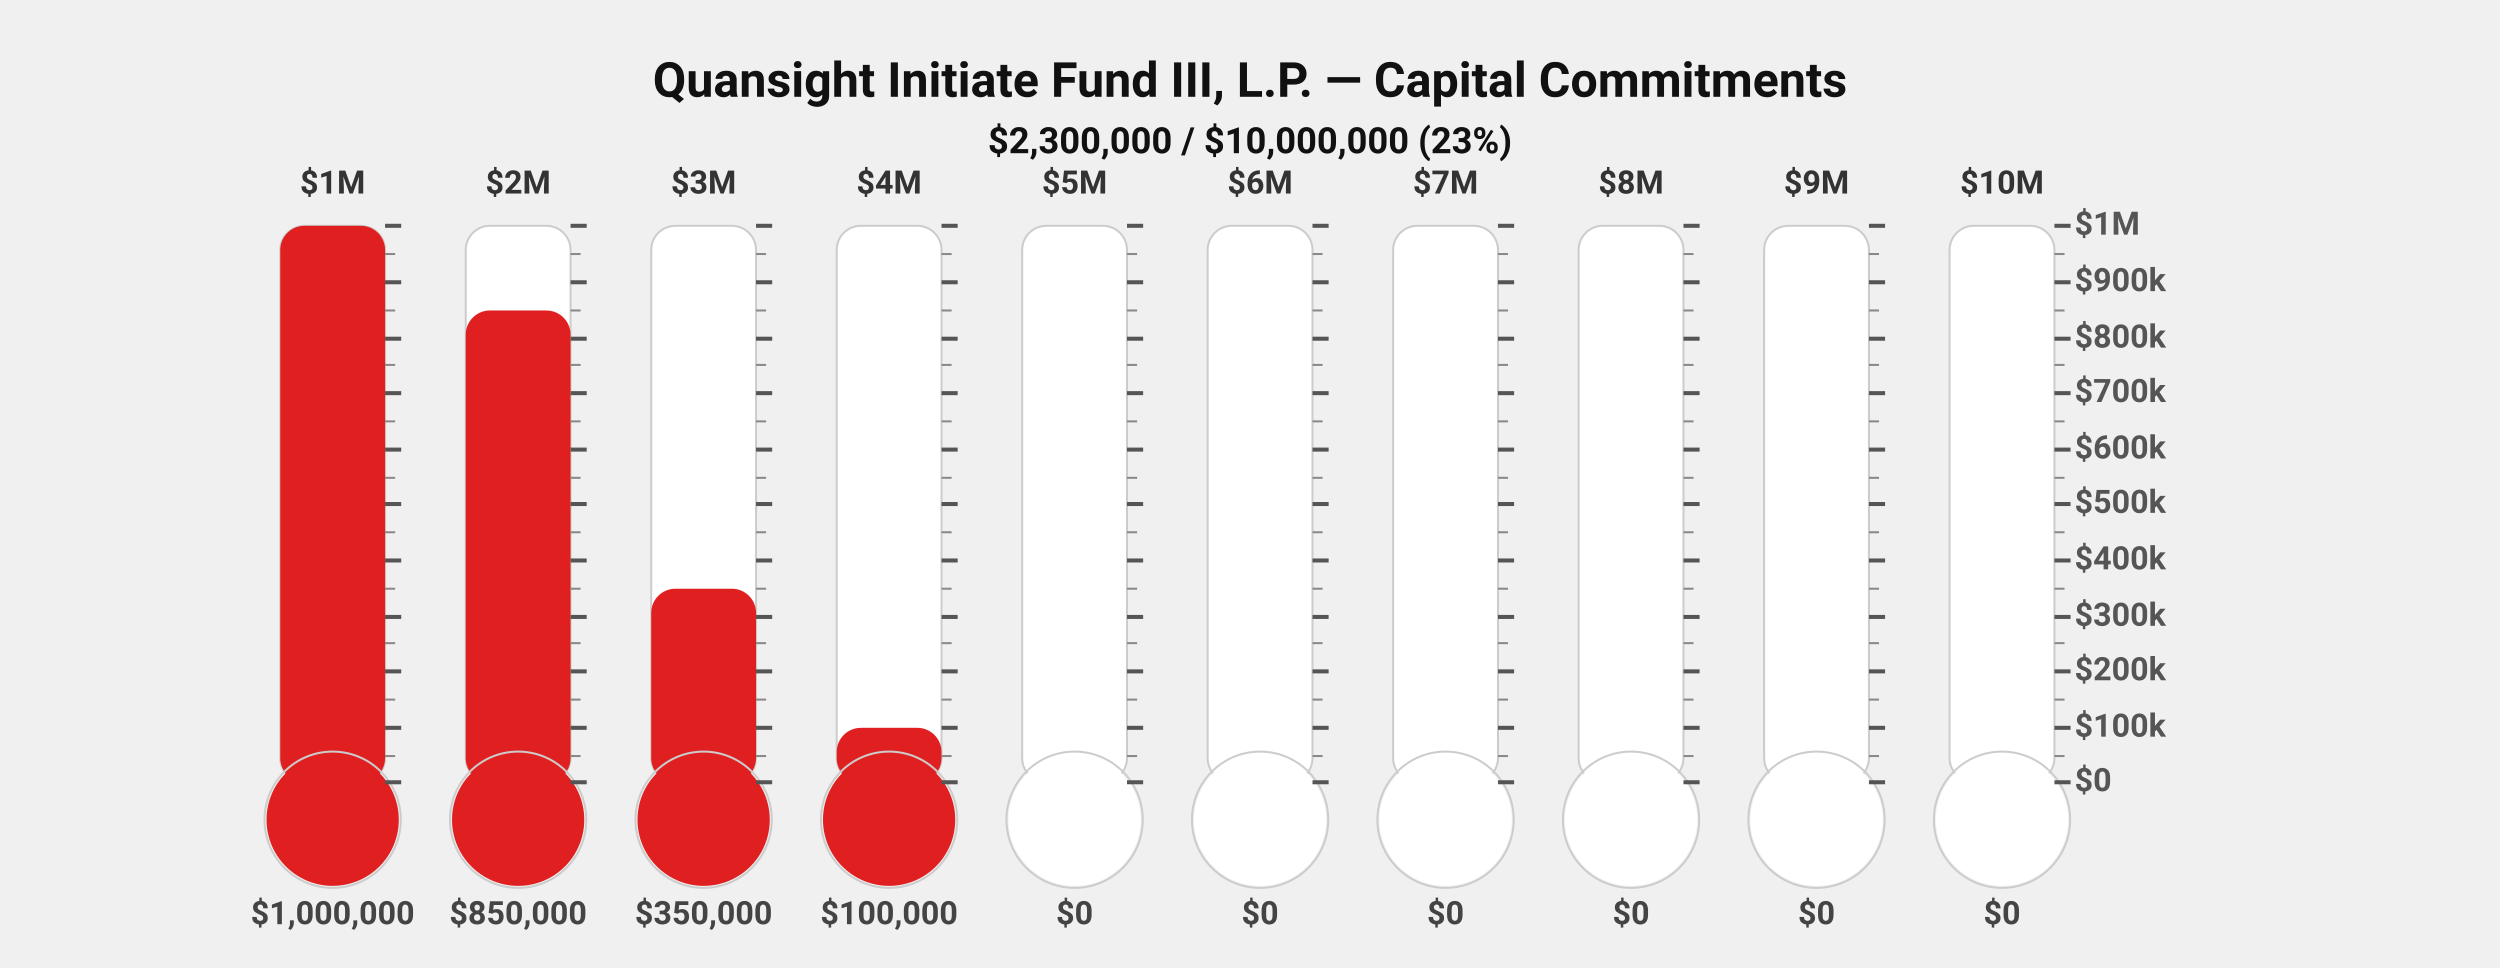
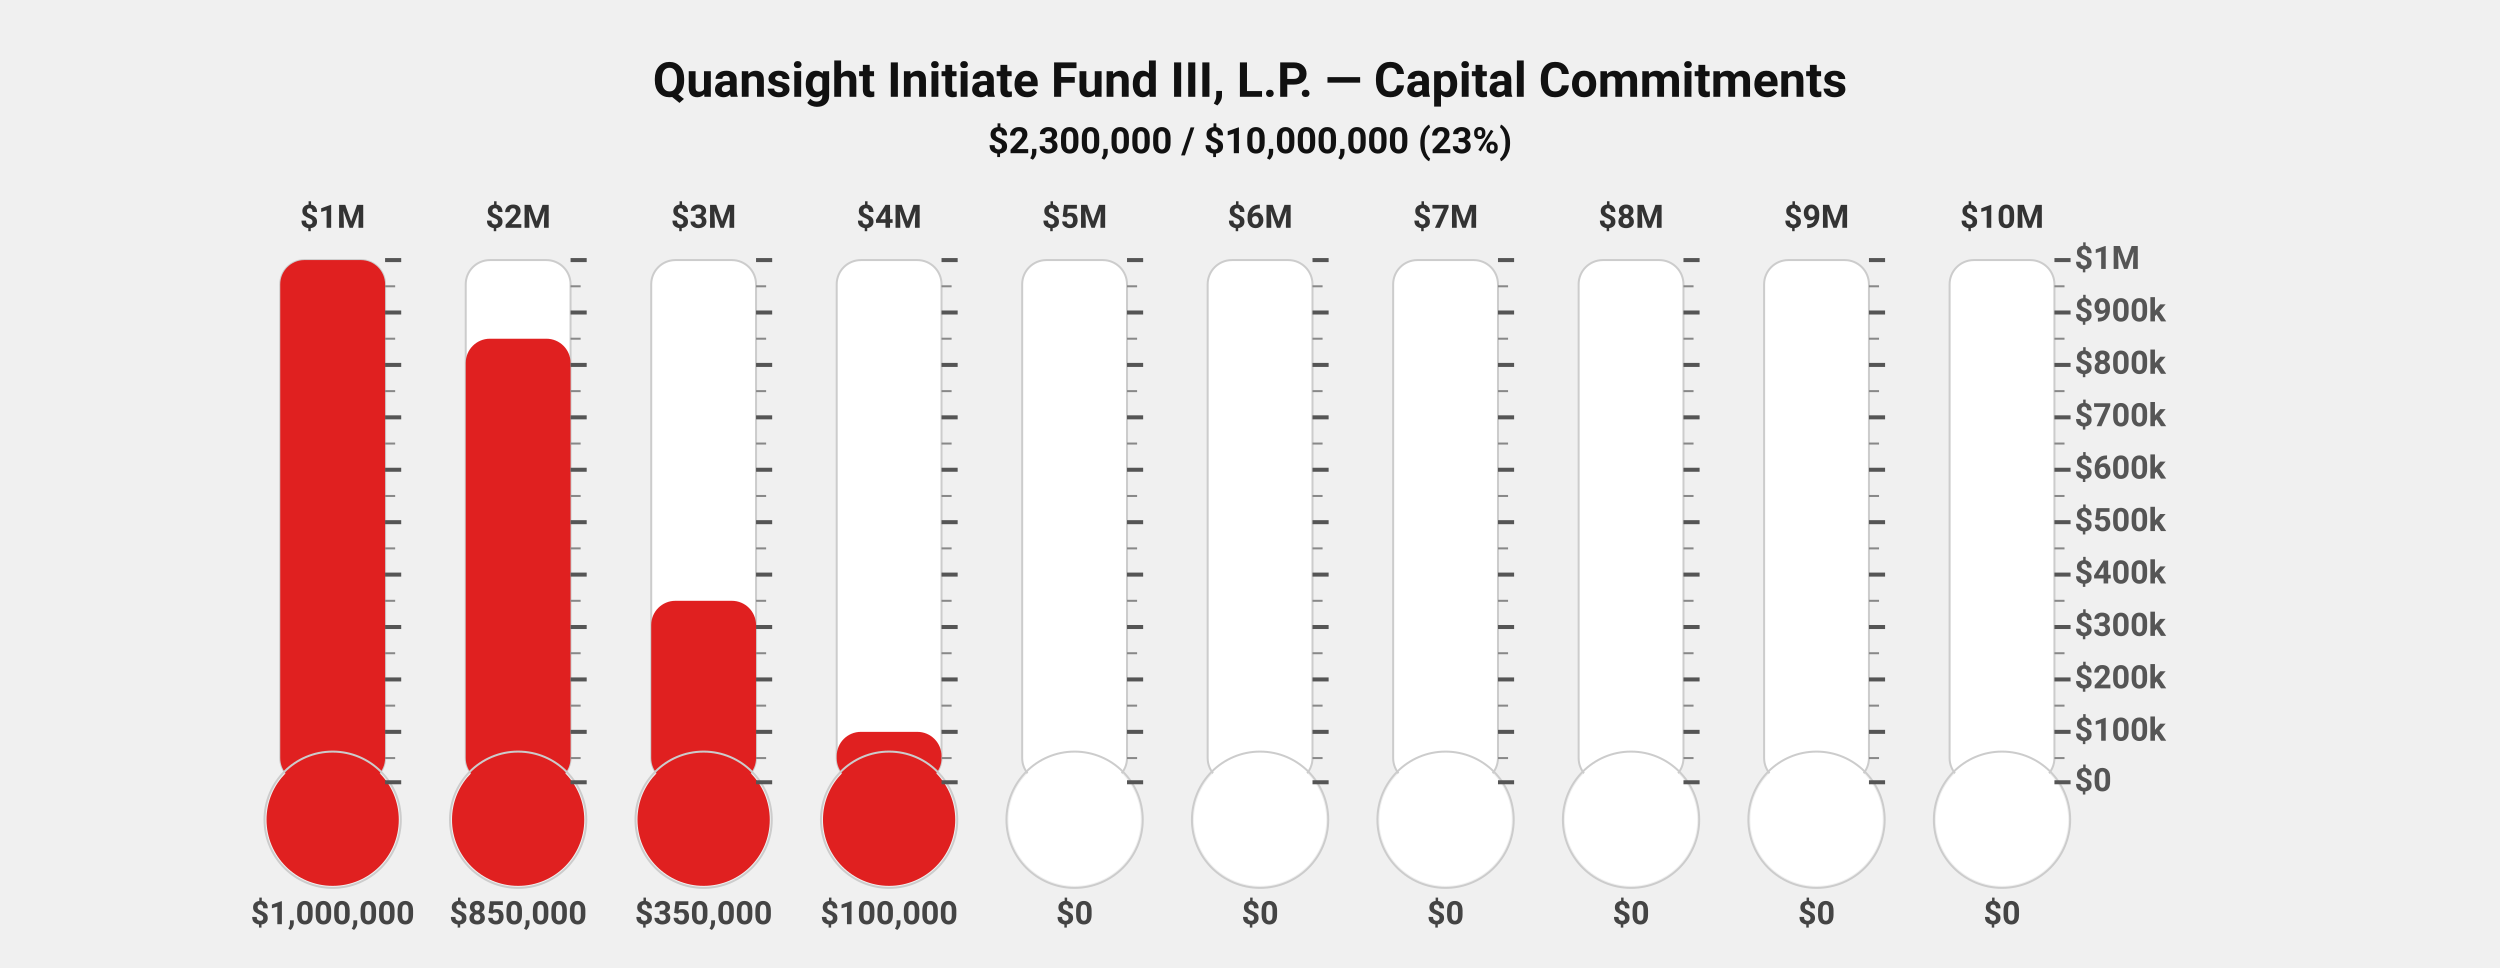
<svg xmlns="http://www.w3.org/2000/svg" width="1240" height="480" viewBox="0 0 1240 480">
  <defs>
    <style>
            .title{font:700 24px system-ui,-apple-system,Segoe UI,Roboto,sans-serif;fill:#111}
            .label{font:600 16px system-ui,-apple-system,Segoe UI,Roboto,sans-serif;fill:#222}
            .value{font:700 18px system-ui,-apple-system,Segoe UI,Roboto,sans-serif;fill:#111}
            .tickMajor{stroke:#555}
            .tickMinor{stroke:#888}
            .tube{fill:#ffffff;stroke:#ccc}
            .segLbl{font:600 16px system-ui,-apple-system,Segoe UI,Roboto,sans-serif;fill:#444}
            .topLbl{font:700 16px system-ui,-apple-system,Segoe UI,Roboto,sans-serif;fill:#333}
            .tickLbl{font:600 16px system-ui,-apple-system,Segoe UI,Roboto,sans-serif;fill:#555}
        </style>
  </defs>
  <text x="620.0" y="48" class="title" text-anchor="middle">Quansight Initiate Fund III, L.P. — Capital Commitments</text>
  <text x="620.0" y="76" class="value" text-anchor="middle">$2,300,000 / $10,000,000 (23%)</text>
-   <text x="165.0" y="96" class="topLbl" text-anchor="middle">$1M</text>
-   <rect x="139" y="112" rx="12" ry="12" width="52" height="276" class="tube" />
+   <text x="165.0" y="113" class="topLbl" text-anchor="middle">$1M</text>
+   <rect x="139" y="129" rx="12" ry="12" width="52" height="259" class="tube" />
  <clipPath id="clipFill0">
-     <rect x="139" y="112" width="52" height="276" rx="12" ry="12" />
-   </clipPath>
-   <rect x="139" y="112" rx="12" ry="12" width="52" height="276" fill="#e02020" clip-path="url(#clipFill0)" />
+     <rect x="139" y="129" width="52" height="259" rx="12" ry="12" />
+   </clipPath>
+   <rect x="139" y="129" rx="12" ry="12" width="52" height="259" fill="#e02020" clip-path="url(#clipFill0)" />
  <circle cx="165.0" cy="406.59" r="32.8" style="fill:#e02020" />
  <circle cx="165.0" cy="406.59" r="33.8" fill="none" stroke="#ccc" stroke-width="1" />
  <line x1="191" y1="388" x2="199" y2="388" class="tickMajor" stroke-width="2" />
-   <line x1="191" y1="361" x2="199" y2="361" class="tickMajor" stroke-width="2" />
-   <line x1="191" y1="333" x2="199" y2="333" class="tickMajor" stroke-width="2" />
-   <line x1="191" y1="306" x2="199" y2="306" class="tickMajor" stroke-width="2" />
-   <line x1="191" y1="278" x2="199" y2="278" class="tickMajor" stroke-width="2" />
-   <line x1="191" y1="250" x2="199" y2="250" class="tickMajor" stroke-width="2" />
-   <line x1="191" y1="223" x2="199" y2="223" class="tickMajor" stroke-width="2" />
-   <line x1="191" y1="195" x2="199" y2="195" class="tickMajor" stroke-width="2" />
-   <line x1="191" y1="168" x2="199" y2="168" class="tickMajor" stroke-width="2" />
-   <line x1="191" y1="140" x2="199" y2="140" class="tickMajor" stroke-width="2" />
-   <line x1="191" y1="112" x2="199" y2="112" class="tickMajor" stroke-width="2" />
-   <line x1="191" y1="375" x2="196" y2="375" class="tickMinor" stroke-width="1" />
-   <line x1="191" y1="347" x2="196" y2="347" class="tickMinor" stroke-width="1" />
-   <line x1="191" y1="319" x2="196" y2="319" class="tickMinor" stroke-width="1" />
-   <line x1="191" y1="292" x2="196" y2="292" class="tickMinor" stroke-width="1" />
-   <line x1="191" y1="264" x2="196" y2="264" class="tickMinor" stroke-width="1" />
-   <line x1="191" y1="237" x2="196" y2="237" class="tickMinor" stroke-width="1" />
-   <line x1="191" y1="209" x2="196" y2="209" class="tickMinor" stroke-width="1" />
-   <line x1="191" y1="181" x2="196" y2="181" class="tickMinor" stroke-width="1" />
-   <line x1="191" y1="154" x2="196" y2="154" class="tickMinor" stroke-width="1" />
-   <line x1="191" y1="126" x2="196" y2="126" class="tickMinor" stroke-width="1" />
+   <line x1="191" y1="363" x2="199" y2="363" class="tickMajor" stroke-width="2" />
+   <line x1="191" y1="337" x2="199" y2="337" class="tickMajor" stroke-width="2" />
+   <line x1="191" y1="311" x2="199" y2="311" class="tickMajor" stroke-width="2" />
+   <line x1="191" y1="285" x2="199" y2="285" class="tickMajor" stroke-width="2" />
+   <line x1="191" y1="259" x2="199" y2="259" class="tickMajor" stroke-width="2" />
+   <line x1="191" y1="233" x2="199" y2="233" class="tickMajor" stroke-width="2" />
+   <line x1="191" y1="207" x2="199" y2="207" class="tickMajor" stroke-width="2" />
+   <line x1="191" y1="181" x2="199" y2="181" class="tickMajor" stroke-width="2" />
+   <line x1="191" y1="155" x2="199" y2="155" class="tickMajor" stroke-width="2" />
+   <line x1="191" y1="129" x2="199" y2="129" class="tickMajor" stroke-width="2" />
+   <line x1="191" y1="376" x2="196" y2="376" class="tickMinor" stroke-width="1" />
+   <line x1="191" y1="350" x2="196" y2="350" class="tickMinor" stroke-width="1" />
+   <line x1="191" y1="324" x2="196" y2="324" class="tickMinor" stroke-width="1" />
+   <line x1="191" y1="298" x2="196" y2="298" class="tickMinor" stroke-width="1" />
+   <line x1="191" y1="272" x2="196" y2="272" class="tickMinor" stroke-width="1" />
+   <line x1="191" y1="246" x2="196" y2="246" class="tickMinor" stroke-width="1" />
+   <line x1="191" y1="220" x2="196" y2="220" class="tickMinor" stroke-width="1" />
+   <line x1="191" y1="194" x2="196" y2="194" class="tickMinor" stroke-width="1" />
+   <line x1="191" y1="168" x2="196" y2="168" class="tickMinor" stroke-width="1" />
+   <line x1="191" y1="142" x2="196" y2="142" class="tickMinor" stroke-width="1" />
  <text x="165.0" y="458.39" class="segLbl" text-anchor="middle">$1,000,000</text>
-   <text x="257.0" y="96" class="topLbl" text-anchor="middle">$2M</text>
-   <rect x="231" y="112" rx="12" ry="12" width="52" height="276" class="tube" />
+   <text x="257.0" y="113" class="topLbl" text-anchor="middle">$2M</text>
+   <rect x="231" y="129" rx="12" ry="12" width="52" height="259" class="tube" />
  <clipPath id="clipFill1">
-     <rect x="231" y="154" width="52" height="234" rx="12" ry="12" />
-   </clipPath>
-   <rect x="231" y="112" rx="12" ry="12" width="52" height="276" fill="#e02020" clip-path="url(#clipFill1)" />
+     <rect x="231" y="168" width="52" height="220" rx="12" ry="12" />
+   </clipPath>
+   <rect x="231" y="129" rx="12" ry="12" width="52" height="259" fill="#e02020" clip-path="url(#clipFill1)" />
  <circle cx="257.0" cy="406.59" r="32.8" style="fill:#e02020" />
  <circle cx="257.0" cy="406.59" r="33.8" fill="none" stroke="#ccc" stroke-width="1" />
  <line x1="283" y1="388" x2="291" y2="388" class="tickMajor" stroke-width="2" />
-   <line x1="283" y1="361" x2="291" y2="361" class="tickMajor" stroke-width="2" />
-   <line x1="283" y1="333" x2="291" y2="333" class="tickMajor" stroke-width="2" />
-   <line x1="283" y1="306" x2="291" y2="306" class="tickMajor" stroke-width="2" />
-   <line x1="283" y1="278" x2="291" y2="278" class="tickMajor" stroke-width="2" />
-   <line x1="283" y1="250" x2="291" y2="250" class="tickMajor" stroke-width="2" />
-   <line x1="283" y1="223" x2="291" y2="223" class="tickMajor" stroke-width="2" />
-   <line x1="283" y1="195" x2="291" y2="195" class="tickMajor" stroke-width="2" />
-   <line x1="283" y1="168" x2="291" y2="168" class="tickMajor" stroke-width="2" />
-   <line x1="283" y1="140" x2="291" y2="140" class="tickMajor" stroke-width="2" />
-   <line x1="283" y1="112" x2="291" y2="112" class="tickMajor" stroke-width="2" />
-   <line x1="283" y1="375" x2="288" y2="375" class="tickMinor" stroke-width="1" />
-   <line x1="283" y1="347" x2="288" y2="347" class="tickMinor" stroke-width="1" />
-   <line x1="283" y1="319" x2="288" y2="319" class="tickMinor" stroke-width="1" />
-   <line x1="283" y1="292" x2="288" y2="292" class="tickMinor" stroke-width="1" />
-   <line x1="283" y1="264" x2="288" y2="264" class="tickMinor" stroke-width="1" />
-   <line x1="283" y1="237" x2="288" y2="237" class="tickMinor" stroke-width="1" />
-   <line x1="283" y1="209" x2="288" y2="209" class="tickMinor" stroke-width="1" />
-   <line x1="283" y1="181" x2="288" y2="181" class="tickMinor" stroke-width="1" />
-   <line x1="283" y1="154" x2="288" y2="154" class="tickMinor" stroke-width="1" />
-   <line x1="283" y1="126" x2="288" y2="126" class="tickMinor" stroke-width="1" />
+   <line x1="283" y1="363" x2="291" y2="363" class="tickMajor" stroke-width="2" />
+   <line x1="283" y1="337" x2="291" y2="337" class="tickMajor" stroke-width="2" />
+   <line x1="283" y1="311" x2="291" y2="311" class="tickMajor" stroke-width="2" />
+   <line x1="283" y1="285" x2="291" y2="285" class="tickMajor" stroke-width="2" />
+   <line x1="283" y1="259" x2="291" y2="259" class="tickMajor" stroke-width="2" />
+   <line x1="283" y1="233" x2="291" y2="233" class="tickMajor" stroke-width="2" />
+   <line x1="283" y1="207" x2="291" y2="207" class="tickMajor" stroke-width="2" />
+   <line x1="283" y1="181" x2="291" y2="181" class="tickMajor" stroke-width="2" />
+   <line x1="283" y1="155" x2="291" y2="155" class="tickMajor" stroke-width="2" />
+   <line x1="283" y1="129" x2="291" y2="129" class="tickMajor" stroke-width="2" />
+   <line x1="283" y1="376" x2="288" y2="376" class="tickMinor" stroke-width="1" />
+   <line x1="283" y1="350" x2="288" y2="350" class="tickMinor" stroke-width="1" />
+   <line x1="283" y1="324" x2="288" y2="324" class="tickMinor" stroke-width="1" />
+   <line x1="283" y1="298" x2="288" y2="298" class="tickMinor" stroke-width="1" />
+   <line x1="283" y1="272" x2="288" y2="272" class="tickMinor" stroke-width="1" />
+   <line x1="283" y1="246" x2="288" y2="246" class="tickMinor" stroke-width="1" />
+   <line x1="283" y1="220" x2="288" y2="220" class="tickMinor" stroke-width="1" />
+   <line x1="283" y1="194" x2="288" y2="194" class="tickMinor" stroke-width="1" />
+   <line x1="283" y1="168" x2="288" y2="168" class="tickMinor" stroke-width="1" />
+   <line x1="283" y1="142" x2="288" y2="142" class="tickMinor" stroke-width="1" />
  <text x="257.0" y="458.39" class="segLbl" text-anchor="middle">$850,000</text>
-   <text x="349.0" y="96" class="topLbl" text-anchor="middle">$3M</text>
-   <rect x="323" y="112" rx="12" ry="12" width="52" height="276" class="tube" />
+   <text x="349.0" y="113" class="topLbl" text-anchor="middle">$3M</text>
+   <rect x="323" y="129" rx="12" ry="12" width="52" height="259" class="tube" />
  <clipPath id="clipFill2">
-     <rect x="323" y="292" width="52" height="96" rx="12" ry="12" />
-   </clipPath>
-   <rect x="323" y="112" rx="12" ry="12" width="52" height="276" fill="#e02020" clip-path="url(#clipFill2)" />
+     <rect x="323" y="298" width="52" height="90" rx="12" ry="12" />
+   </clipPath>
+   <rect x="323" y="129" rx="12" ry="12" width="52" height="259" fill="#e02020" clip-path="url(#clipFill2)" />
  <circle cx="349.0" cy="406.59" r="32.8" style="fill:#e02020" />
  <circle cx="349.0" cy="406.59" r="33.8" fill="none" stroke="#ccc" stroke-width="1" />
  <line x1="375" y1="388" x2="383" y2="388" class="tickMajor" stroke-width="2" />
-   <line x1="375" y1="361" x2="383" y2="361" class="tickMajor" stroke-width="2" />
-   <line x1="375" y1="333" x2="383" y2="333" class="tickMajor" stroke-width="2" />
-   <line x1="375" y1="306" x2="383" y2="306" class="tickMajor" stroke-width="2" />
-   <line x1="375" y1="278" x2="383" y2="278" class="tickMajor" stroke-width="2" />
-   <line x1="375" y1="250" x2="383" y2="250" class="tickMajor" stroke-width="2" />
-   <line x1="375" y1="223" x2="383" y2="223" class="tickMajor" stroke-width="2" />
-   <line x1="375" y1="195" x2="383" y2="195" class="tickMajor" stroke-width="2" />
-   <line x1="375" y1="168" x2="383" y2="168" class="tickMajor" stroke-width="2" />
-   <line x1="375" y1="140" x2="383" y2="140" class="tickMajor" stroke-width="2" />
-   <line x1="375" y1="112" x2="383" y2="112" class="tickMajor" stroke-width="2" />
-   <line x1="375" y1="375" x2="380" y2="375" class="tickMinor" stroke-width="1" />
-   <line x1="375" y1="347" x2="380" y2="347" class="tickMinor" stroke-width="1" />
-   <line x1="375" y1="319" x2="380" y2="319" class="tickMinor" stroke-width="1" />
-   <line x1="375" y1="292" x2="380" y2="292" class="tickMinor" stroke-width="1" />
-   <line x1="375" y1="264" x2="380" y2="264" class="tickMinor" stroke-width="1" />
-   <line x1="375" y1="237" x2="380" y2="237" class="tickMinor" stroke-width="1" />
-   <line x1="375" y1="209" x2="380" y2="209" class="tickMinor" stroke-width="1" />
-   <line x1="375" y1="181" x2="380" y2="181" class="tickMinor" stroke-width="1" />
-   <line x1="375" y1="154" x2="380" y2="154" class="tickMinor" stroke-width="1" />
-   <line x1="375" y1="126" x2="380" y2="126" class="tickMinor" stroke-width="1" />
+   <line x1="375" y1="363" x2="383" y2="363" class="tickMajor" stroke-width="2" />
+   <line x1="375" y1="337" x2="383" y2="337" class="tickMajor" stroke-width="2" />
+   <line x1="375" y1="311" x2="383" y2="311" class="tickMajor" stroke-width="2" />
+   <line x1="375" y1="285" x2="383" y2="285" class="tickMajor" stroke-width="2" />
+   <line x1="375" y1="259" x2="383" y2="259" class="tickMajor" stroke-width="2" />
+   <line x1="375" y1="233" x2="383" y2="233" class="tickMajor" stroke-width="2" />
+   <line x1="375" y1="207" x2="383" y2="207" class="tickMajor" stroke-width="2" />
+   <line x1="375" y1="181" x2="383" y2="181" class="tickMajor" stroke-width="2" />
+   <line x1="375" y1="155" x2="383" y2="155" class="tickMajor" stroke-width="2" />
+   <line x1="375" y1="129" x2="383" y2="129" class="tickMajor" stroke-width="2" />
+   <line x1="375" y1="376" x2="380" y2="376" class="tickMinor" stroke-width="1" />
+   <line x1="375" y1="350" x2="380" y2="350" class="tickMinor" stroke-width="1" />
+   <line x1="375" y1="324" x2="380" y2="324" class="tickMinor" stroke-width="1" />
+   <line x1="375" y1="298" x2="380" y2="298" class="tickMinor" stroke-width="1" />
+   <line x1="375" y1="272" x2="380" y2="272" class="tickMinor" stroke-width="1" />
+   <line x1="375" y1="246" x2="380" y2="246" class="tickMinor" stroke-width="1" />
+   <line x1="375" y1="220" x2="380" y2="220" class="tickMinor" stroke-width="1" />
+   <line x1="375" y1="194" x2="380" y2="194" class="tickMinor" stroke-width="1" />
+   <line x1="375" y1="168" x2="380" y2="168" class="tickMinor" stroke-width="1" />
+   <line x1="375" y1="142" x2="380" y2="142" class="tickMinor" stroke-width="1" />
  <text x="349.0" y="458.39" class="segLbl" text-anchor="middle">$350,000</text>
-   <text x="441.0" y="96" class="topLbl" text-anchor="middle">$4M</text>
-   <rect x="415" y="112" rx="12" ry="12" width="52" height="276" class="tube" />
+   <text x="441.0" y="113" class="topLbl" text-anchor="middle">$4M</text>
+   <rect x="415" y="129" rx="12" ry="12" width="52" height="259" class="tube" />
  <clipPath id="clipFill3">
-     <rect x="415" y="361" width="52" height="27" rx="12" ry="12" />
-   </clipPath>
-   <rect x="415" y="112" rx="12" ry="12" width="52" height="276" fill="#e02020" clip-path="url(#clipFill3)" />
+     <rect x="415" y="363" width="52" height="25" rx="12" ry="12" />
+   </clipPath>
+   <rect x="415" y="129" rx="12" ry="12" width="52" height="259" fill="#e02020" clip-path="url(#clipFill3)" />
  <circle cx="441.0" cy="406.59" r="32.8" style="fill:#e02020" />
  <circle cx="441.0" cy="406.59" r="33.8" fill="none" stroke="#ccc" stroke-width="1" />
  <line x1="467" y1="388" x2="475" y2="388" class="tickMajor" stroke-width="2" />
-   <line x1="467" y1="361" x2="475" y2="361" class="tickMajor" stroke-width="2" />
-   <line x1="467" y1="333" x2="475" y2="333" class="tickMajor" stroke-width="2" />
-   <line x1="467" y1="306" x2="475" y2="306" class="tickMajor" stroke-width="2" />
-   <line x1="467" y1="278" x2="475" y2="278" class="tickMajor" stroke-width="2" />
-   <line x1="467" y1="250" x2="475" y2="250" class="tickMajor" stroke-width="2" />
-   <line x1="467" y1="223" x2="475" y2="223" class="tickMajor" stroke-width="2" />
-   <line x1="467" y1="195" x2="475" y2="195" class="tickMajor" stroke-width="2" />
-   <line x1="467" y1="168" x2="475" y2="168" class="tickMajor" stroke-width="2" />
-   <line x1="467" y1="140" x2="475" y2="140" class="tickMajor" stroke-width="2" />
-   <line x1="467" y1="112" x2="475" y2="112" class="tickMajor" stroke-width="2" />
-   <line x1="467" y1="375" x2="472" y2="375" class="tickMinor" stroke-width="1" />
-   <line x1="467" y1="347" x2="472" y2="347" class="tickMinor" stroke-width="1" />
-   <line x1="467" y1="319" x2="472" y2="319" class="tickMinor" stroke-width="1" />
-   <line x1="467" y1="292" x2="472" y2="292" class="tickMinor" stroke-width="1" />
-   <line x1="467" y1="264" x2="472" y2="264" class="tickMinor" stroke-width="1" />
-   <line x1="467" y1="237" x2="472" y2="237" class="tickMinor" stroke-width="1" />
-   <line x1="467" y1="209" x2="472" y2="209" class="tickMinor" stroke-width="1" />
-   <line x1="467" y1="181" x2="472" y2="181" class="tickMinor" stroke-width="1" />
-   <line x1="467" y1="154" x2="472" y2="154" class="tickMinor" stroke-width="1" />
-   <line x1="467" y1="126" x2="472" y2="126" class="tickMinor" stroke-width="1" />
+   <line x1="467" y1="363" x2="475" y2="363" class="tickMajor" stroke-width="2" />
+   <line x1="467" y1="337" x2="475" y2="337" class="tickMajor" stroke-width="2" />
+   <line x1="467" y1="311" x2="475" y2="311" class="tickMajor" stroke-width="2" />
+   <line x1="467" y1="285" x2="475" y2="285" class="tickMajor" stroke-width="2" />
+   <line x1="467" y1="259" x2="475" y2="259" class="tickMajor" stroke-width="2" />
+   <line x1="467" y1="233" x2="475" y2="233" class="tickMajor" stroke-width="2" />
+   <line x1="467" y1="207" x2="475" y2="207" class="tickMajor" stroke-width="2" />
+   <line x1="467" y1="181" x2="475" y2="181" class="tickMajor" stroke-width="2" />
+   <line x1="467" y1="155" x2="475" y2="155" class="tickMajor" stroke-width="2" />
+   <line x1="467" y1="129" x2="475" y2="129" class="tickMajor" stroke-width="2" />
+   <line x1="467" y1="376" x2="472" y2="376" class="tickMinor" stroke-width="1" />
+   <line x1="467" y1="350" x2="472" y2="350" class="tickMinor" stroke-width="1" />
+   <line x1="467" y1="324" x2="472" y2="324" class="tickMinor" stroke-width="1" />
+   <line x1="467" y1="298" x2="472" y2="298" class="tickMinor" stroke-width="1" />
+   <line x1="467" y1="272" x2="472" y2="272" class="tickMinor" stroke-width="1" />
+   <line x1="467" y1="246" x2="472" y2="246" class="tickMinor" stroke-width="1" />
+   <line x1="467" y1="220" x2="472" y2="220" class="tickMinor" stroke-width="1" />
+   <line x1="467" y1="194" x2="472" y2="194" class="tickMinor" stroke-width="1" />
+   <line x1="467" y1="168" x2="472" y2="168" class="tickMinor" stroke-width="1" />
+   <line x1="467" y1="142" x2="472" y2="142" class="tickMinor" stroke-width="1" />
  <text x="441.0" y="458.39" class="segLbl" text-anchor="middle">$100,000</text>
-   <text x="533.0" y="96" class="topLbl" text-anchor="middle">$5M</text>
-   <rect x="507" y="112" rx="12" ry="12" width="52" height="276" class="tube" />
+   <text x="533.0" y="113" class="topLbl" text-anchor="middle">$5M</text>
+   <rect x="507" y="129" rx="12" ry="12" width="52" height="259" class="tube" />
  <clipPath id="clipFill4">
    <rect x="507" y="388" width="52" height="0" rx="12" ry="12" />
  </clipPath>
-   <rect x="507" y="112" rx="12" ry="12" width="52" height="276" fill="#e02020" clip-path="url(#clipFill4)" />
+   <rect x="507" y="129" rx="12" ry="12" width="52" height="259" fill="#e02020" clip-path="url(#clipFill4)" />
  <circle cx="533.0" cy="406.59" r="32.8" style="fill:#ffffff" />
  <circle cx="533.0" cy="406.59" r="33.8" fill="none" stroke="#ccc" stroke-width="1" />
  <line x1="559" y1="388" x2="567" y2="388" class="tickMajor" stroke-width="2" />
-   <line x1="559" y1="361" x2="567" y2="361" class="tickMajor" stroke-width="2" />
-   <line x1="559" y1="333" x2="567" y2="333" class="tickMajor" stroke-width="2" />
-   <line x1="559" y1="306" x2="567" y2="306" class="tickMajor" stroke-width="2" />
-   <line x1="559" y1="278" x2="567" y2="278" class="tickMajor" stroke-width="2" />
-   <line x1="559" y1="250" x2="567" y2="250" class="tickMajor" stroke-width="2" />
-   <line x1="559" y1="223" x2="567" y2="223" class="tickMajor" stroke-width="2" />
-   <line x1="559" y1="195" x2="567" y2="195" class="tickMajor" stroke-width="2" />
-   <line x1="559" y1="168" x2="567" y2="168" class="tickMajor" stroke-width="2" />
-   <line x1="559" y1="140" x2="567" y2="140" class="tickMajor" stroke-width="2" />
-   <line x1="559" y1="112" x2="567" y2="112" class="tickMajor" stroke-width="2" />
-   <line x1="559" y1="375" x2="564" y2="375" class="tickMinor" stroke-width="1" />
-   <line x1="559" y1="347" x2="564" y2="347" class="tickMinor" stroke-width="1" />
-   <line x1="559" y1="319" x2="564" y2="319" class="tickMinor" stroke-width="1" />
-   <line x1="559" y1="292" x2="564" y2="292" class="tickMinor" stroke-width="1" />
-   <line x1="559" y1="264" x2="564" y2="264" class="tickMinor" stroke-width="1" />
-   <line x1="559" y1="237" x2="564" y2="237" class="tickMinor" stroke-width="1" />
-   <line x1="559" y1="209" x2="564" y2="209" class="tickMinor" stroke-width="1" />
-   <line x1="559" y1="181" x2="564" y2="181" class="tickMinor" stroke-width="1" />
-   <line x1="559" y1="154" x2="564" y2="154" class="tickMinor" stroke-width="1" />
-   <line x1="559" y1="126" x2="564" y2="126" class="tickMinor" stroke-width="1" />
+   <line x1="559" y1="363" x2="567" y2="363" class="tickMajor" stroke-width="2" />
+   <line x1="559" y1="337" x2="567" y2="337" class="tickMajor" stroke-width="2" />
+   <line x1="559" y1="311" x2="567" y2="311" class="tickMajor" stroke-width="2" />
+   <line x1="559" y1="285" x2="567" y2="285" class="tickMajor" stroke-width="2" />
+   <line x1="559" y1="259" x2="567" y2="259" class="tickMajor" stroke-width="2" />
+   <line x1="559" y1="233" x2="567" y2="233" class="tickMajor" stroke-width="2" />
+   <line x1="559" y1="207" x2="567" y2="207" class="tickMajor" stroke-width="2" />
+   <line x1="559" y1="181" x2="567" y2="181" class="tickMajor" stroke-width="2" />
+   <line x1="559" y1="155" x2="567" y2="155" class="tickMajor" stroke-width="2" />
+   <line x1="559" y1="129" x2="567" y2="129" class="tickMajor" stroke-width="2" />
+   <line x1="559" y1="376" x2="564" y2="376" class="tickMinor" stroke-width="1" />
+   <line x1="559" y1="350" x2="564" y2="350" class="tickMinor" stroke-width="1" />
+   <line x1="559" y1="324" x2="564" y2="324" class="tickMinor" stroke-width="1" />
+   <line x1="559" y1="298" x2="564" y2="298" class="tickMinor" stroke-width="1" />
+   <line x1="559" y1="272" x2="564" y2="272" class="tickMinor" stroke-width="1" />
+   <line x1="559" y1="246" x2="564" y2="246" class="tickMinor" stroke-width="1" />
+   <line x1="559" y1="220" x2="564" y2="220" class="tickMinor" stroke-width="1" />
+   <line x1="559" y1="194" x2="564" y2="194" class="tickMinor" stroke-width="1" />
+   <line x1="559" y1="168" x2="564" y2="168" class="tickMinor" stroke-width="1" />
+   <line x1="559" y1="142" x2="564" y2="142" class="tickMinor" stroke-width="1" />
  <text x="533.0" y="458.39" class="segLbl" text-anchor="middle">$0</text>
-   <text x="625.0" y="96" class="topLbl" text-anchor="middle">$6M</text>
-   <rect x="599" y="112" rx="12" ry="12" width="52" height="276" class="tube" />
+   <text x="625.0" y="113" class="topLbl" text-anchor="middle">$6M</text>
+   <rect x="599" y="129" rx="12" ry="12" width="52" height="259" class="tube" />
  <clipPath id="clipFill5">
    <rect x="599" y="388" width="52" height="0" rx="12" ry="12" />
  </clipPath>
-   <rect x="599" y="112" rx="12" ry="12" width="52" height="276" fill="#e02020" clip-path="url(#clipFill5)" />
+   <rect x="599" y="129" rx="12" ry="12" width="52" height="259" fill="#e02020" clip-path="url(#clipFill5)" />
  <circle cx="625.0" cy="406.59" r="32.8" style="fill:#ffffff" />
  <circle cx="625.0" cy="406.59" r="33.8" fill="none" stroke="#ccc" stroke-width="1" />
  <line x1="651" y1="388" x2="659" y2="388" class="tickMajor" stroke-width="2" />
-   <line x1="651" y1="361" x2="659" y2="361" class="tickMajor" stroke-width="2" />
-   <line x1="651" y1="333" x2="659" y2="333" class="tickMajor" stroke-width="2" />
-   <line x1="651" y1="306" x2="659" y2="306" class="tickMajor" stroke-width="2" />
-   <line x1="651" y1="278" x2="659" y2="278" class="tickMajor" stroke-width="2" />
-   <line x1="651" y1="250" x2="659" y2="250" class="tickMajor" stroke-width="2" />
-   <line x1="651" y1="223" x2="659" y2="223" class="tickMajor" stroke-width="2" />
-   <line x1="651" y1="195" x2="659" y2="195" class="tickMajor" stroke-width="2" />
-   <line x1="651" y1="168" x2="659" y2="168" class="tickMajor" stroke-width="2" />
-   <line x1="651" y1="140" x2="659" y2="140" class="tickMajor" stroke-width="2" />
-   <line x1="651" y1="112" x2="659" y2="112" class="tickMajor" stroke-width="2" />
-   <line x1="651" y1="375" x2="656" y2="375" class="tickMinor" stroke-width="1" />
-   <line x1="651" y1="347" x2="656" y2="347" class="tickMinor" stroke-width="1" />
-   <line x1="651" y1="319" x2="656" y2="319" class="tickMinor" stroke-width="1" />
-   <line x1="651" y1="292" x2="656" y2="292" class="tickMinor" stroke-width="1" />
-   <line x1="651" y1="264" x2="656" y2="264" class="tickMinor" stroke-width="1" />
-   <line x1="651" y1="237" x2="656" y2="237" class="tickMinor" stroke-width="1" />
-   <line x1="651" y1="209" x2="656" y2="209" class="tickMinor" stroke-width="1" />
-   <line x1="651" y1="181" x2="656" y2="181" class="tickMinor" stroke-width="1" />
-   <line x1="651" y1="154" x2="656" y2="154" class="tickMinor" stroke-width="1" />
-   <line x1="651" y1="126" x2="656" y2="126" class="tickMinor" stroke-width="1" />
+   <line x1="651" y1="363" x2="659" y2="363" class="tickMajor" stroke-width="2" />
+   <line x1="651" y1="337" x2="659" y2="337" class="tickMajor" stroke-width="2" />
+   <line x1="651" y1="311" x2="659" y2="311" class="tickMajor" stroke-width="2" />
+   <line x1="651" y1="285" x2="659" y2="285" class="tickMajor" stroke-width="2" />
+   <line x1="651" y1="259" x2="659" y2="259" class="tickMajor" stroke-width="2" />
+   <line x1="651" y1="233" x2="659" y2="233" class="tickMajor" stroke-width="2" />
+   <line x1="651" y1="207" x2="659" y2="207" class="tickMajor" stroke-width="2" />
+   <line x1="651" y1="181" x2="659" y2="181" class="tickMajor" stroke-width="2" />
+   <line x1="651" y1="155" x2="659" y2="155" class="tickMajor" stroke-width="2" />
+   <line x1="651" y1="129" x2="659" y2="129" class="tickMajor" stroke-width="2" />
+   <line x1="651" y1="376" x2="656" y2="376" class="tickMinor" stroke-width="1" />
+   <line x1="651" y1="350" x2="656" y2="350" class="tickMinor" stroke-width="1" />
+   <line x1="651" y1="324" x2="656" y2="324" class="tickMinor" stroke-width="1" />
+   <line x1="651" y1="298" x2="656" y2="298" class="tickMinor" stroke-width="1" />
+   <line x1="651" y1="272" x2="656" y2="272" class="tickMinor" stroke-width="1" />
+   <line x1="651" y1="246" x2="656" y2="246" class="tickMinor" stroke-width="1" />
+   <line x1="651" y1="220" x2="656" y2="220" class="tickMinor" stroke-width="1" />
+   <line x1="651" y1="194" x2="656" y2="194" class="tickMinor" stroke-width="1" />
+   <line x1="651" y1="168" x2="656" y2="168" class="tickMinor" stroke-width="1" />
+   <line x1="651" y1="142" x2="656" y2="142" class="tickMinor" stroke-width="1" />
  <text x="625.0" y="458.39" class="segLbl" text-anchor="middle">$0</text>
-   <text x="717.0" y="96" class="topLbl" text-anchor="middle">$7M</text>
-   <rect x="691" y="112" rx="12" ry="12" width="52" height="276" class="tube" />
+   <text x="717.0" y="113" class="topLbl" text-anchor="middle">$7M</text>
+   <rect x="691" y="129" rx="12" ry="12" width="52" height="259" class="tube" />
  <clipPath id="clipFill6">
    <rect x="691" y="388" width="52" height="0" rx="12" ry="12" />
  </clipPath>
-   <rect x="691" y="112" rx="12" ry="12" width="52" height="276" fill="#e02020" clip-path="url(#clipFill6)" />
+   <rect x="691" y="129" rx="12" ry="12" width="52" height="259" fill="#e02020" clip-path="url(#clipFill6)" />
  <circle cx="717.0" cy="406.59" r="32.8" style="fill:#ffffff" />
  <circle cx="717.0" cy="406.59" r="33.8" fill="none" stroke="#ccc" stroke-width="1" />
  <line x1="743" y1="388" x2="751" y2="388" class="tickMajor" stroke-width="2" />
-   <line x1="743" y1="361" x2="751" y2="361" class="tickMajor" stroke-width="2" />
-   <line x1="743" y1="333" x2="751" y2="333" class="tickMajor" stroke-width="2" />
-   <line x1="743" y1="306" x2="751" y2="306" class="tickMajor" stroke-width="2" />
-   <line x1="743" y1="278" x2="751" y2="278" class="tickMajor" stroke-width="2" />
-   <line x1="743" y1="250" x2="751" y2="250" class="tickMajor" stroke-width="2" />
-   <line x1="743" y1="223" x2="751" y2="223" class="tickMajor" stroke-width="2" />
-   <line x1="743" y1="195" x2="751" y2="195" class="tickMajor" stroke-width="2" />
-   <line x1="743" y1="168" x2="751" y2="168" class="tickMajor" stroke-width="2" />
-   <line x1="743" y1="140" x2="751" y2="140" class="tickMajor" stroke-width="2" />
-   <line x1="743" y1="112" x2="751" y2="112" class="tickMajor" stroke-width="2" />
-   <line x1="743" y1="375" x2="748" y2="375" class="tickMinor" stroke-width="1" />
-   <line x1="743" y1="347" x2="748" y2="347" class="tickMinor" stroke-width="1" />
-   <line x1="743" y1="319" x2="748" y2="319" class="tickMinor" stroke-width="1" />
-   <line x1="743" y1="292" x2="748" y2="292" class="tickMinor" stroke-width="1" />
-   <line x1="743" y1="264" x2="748" y2="264" class="tickMinor" stroke-width="1" />
-   <line x1="743" y1="237" x2="748" y2="237" class="tickMinor" stroke-width="1" />
-   <line x1="743" y1="209" x2="748" y2="209" class="tickMinor" stroke-width="1" />
-   <line x1="743" y1="181" x2="748" y2="181" class="tickMinor" stroke-width="1" />
-   <line x1="743" y1="154" x2="748" y2="154" class="tickMinor" stroke-width="1" />
-   <line x1="743" y1="126" x2="748" y2="126" class="tickMinor" stroke-width="1" />
+   <line x1="743" y1="363" x2="751" y2="363" class="tickMajor" stroke-width="2" />
+   <line x1="743" y1="337" x2="751" y2="337" class="tickMajor" stroke-width="2" />
+   <line x1="743" y1="311" x2="751" y2="311" class="tickMajor" stroke-width="2" />
+   <line x1="743" y1="285" x2="751" y2="285" class="tickMajor" stroke-width="2" />
+   <line x1="743" y1="259" x2="751" y2="259" class="tickMajor" stroke-width="2" />
+   <line x1="743" y1="233" x2="751" y2="233" class="tickMajor" stroke-width="2" />
+   <line x1="743" y1="207" x2="751" y2="207" class="tickMajor" stroke-width="2" />
+   <line x1="743" y1="181" x2="751" y2="181" class="tickMajor" stroke-width="2" />
+   <line x1="743" y1="155" x2="751" y2="155" class="tickMajor" stroke-width="2" />
+   <line x1="743" y1="129" x2="751" y2="129" class="tickMajor" stroke-width="2" />
+   <line x1="743" y1="376" x2="748" y2="376" class="tickMinor" stroke-width="1" />
+   <line x1="743" y1="350" x2="748" y2="350" class="tickMinor" stroke-width="1" />
+   <line x1="743" y1="324" x2="748" y2="324" class="tickMinor" stroke-width="1" />
+   <line x1="743" y1="298" x2="748" y2="298" class="tickMinor" stroke-width="1" />
+   <line x1="743" y1="272" x2="748" y2="272" class="tickMinor" stroke-width="1" />
+   <line x1="743" y1="246" x2="748" y2="246" class="tickMinor" stroke-width="1" />
+   <line x1="743" y1="220" x2="748" y2="220" class="tickMinor" stroke-width="1" />
+   <line x1="743" y1="194" x2="748" y2="194" class="tickMinor" stroke-width="1" />
+   <line x1="743" y1="168" x2="748" y2="168" class="tickMinor" stroke-width="1" />
+   <line x1="743" y1="142" x2="748" y2="142" class="tickMinor" stroke-width="1" />
  <text x="717.0" y="458.39" class="segLbl" text-anchor="middle">$0</text>
-   <text x="809.0" y="96" class="topLbl" text-anchor="middle">$8M</text>
-   <rect x="783" y="112" rx="12" ry="12" width="52" height="276" class="tube" />
+   <text x="809.0" y="113" class="topLbl" text-anchor="middle">$8M</text>
+   <rect x="783" y="129" rx="12" ry="12" width="52" height="259" class="tube" />
  <clipPath id="clipFill7">
    <rect x="783" y="388" width="52" height="0" rx="12" ry="12" />
  </clipPath>
-   <rect x="783" y="112" rx="12" ry="12" width="52" height="276" fill="#e02020" clip-path="url(#clipFill7)" />
+   <rect x="783" y="129" rx="12" ry="12" width="52" height="259" fill="#e02020" clip-path="url(#clipFill7)" />
  <circle cx="809.0" cy="406.59" r="32.8" style="fill:#ffffff" />
  <circle cx="809.0" cy="406.59" r="33.8" fill="none" stroke="#ccc" stroke-width="1" />
  <line x1="835" y1="388" x2="843" y2="388" class="tickMajor" stroke-width="2" />
-   <line x1="835" y1="361" x2="843" y2="361" class="tickMajor" stroke-width="2" />
-   <line x1="835" y1="333" x2="843" y2="333" class="tickMajor" stroke-width="2" />
-   <line x1="835" y1="306" x2="843" y2="306" class="tickMajor" stroke-width="2" />
-   <line x1="835" y1="278" x2="843" y2="278" class="tickMajor" stroke-width="2" />
-   <line x1="835" y1="250" x2="843" y2="250" class="tickMajor" stroke-width="2" />
-   <line x1="835" y1="223" x2="843" y2="223" class="tickMajor" stroke-width="2" />
-   <line x1="835" y1="195" x2="843" y2="195" class="tickMajor" stroke-width="2" />
-   <line x1="835" y1="168" x2="843" y2="168" class="tickMajor" stroke-width="2" />
-   <line x1="835" y1="140" x2="843" y2="140" class="tickMajor" stroke-width="2" />
-   <line x1="835" y1="112" x2="843" y2="112" class="tickMajor" stroke-width="2" />
-   <line x1="835" y1="375" x2="840" y2="375" class="tickMinor" stroke-width="1" />
-   <line x1="835" y1="347" x2="840" y2="347" class="tickMinor" stroke-width="1" />
-   <line x1="835" y1="319" x2="840" y2="319" class="tickMinor" stroke-width="1" />
-   <line x1="835" y1="292" x2="840" y2="292" class="tickMinor" stroke-width="1" />
-   <line x1="835" y1="264" x2="840" y2="264" class="tickMinor" stroke-width="1" />
-   <line x1="835" y1="237" x2="840" y2="237" class="tickMinor" stroke-width="1" />
-   <line x1="835" y1="209" x2="840" y2="209" class="tickMinor" stroke-width="1" />
-   <line x1="835" y1="181" x2="840" y2="181" class="tickMinor" stroke-width="1" />
-   <line x1="835" y1="154" x2="840" y2="154" class="tickMinor" stroke-width="1" />
-   <line x1="835" y1="126" x2="840" y2="126" class="tickMinor" stroke-width="1" />
+   <line x1="835" y1="363" x2="843" y2="363" class="tickMajor" stroke-width="2" />
+   <line x1="835" y1="337" x2="843" y2="337" class="tickMajor" stroke-width="2" />
+   <line x1="835" y1="311" x2="843" y2="311" class="tickMajor" stroke-width="2" />
+   <line x1="835" y1="285" x2="843" y2="285" class="tickMajor" stroke-width="2" />
+   <line x1="835" y1="259" x2="843" y2="259" class="tickMajor" stroke-width="2" />
+   <line x1="835" y1="233" x2="843" y2="233" class="tickMajor" stroke-width="2" />
+   <line x1="835" y1="207" x2="843" y2="207" class="tickMajor" stroke-width="2" />
+   <line x1="835" y1="181" x2="843" y2="181" class="tickMajor" stroke-width="2" />
+   <line x1="835" y1="155" x2="843" y2="155" class="tickMajor" stroke-width="2" />
+   <line x1="835" y1="129" x2="843" y2="129" class="tickMajor" stroke-width="2" />
+   <line x1="835" y1="376" x2="840" y2="376" class="tickMinor" stroke-width="1" />
+   <line x1="835" y1="350" x2="840" y2="350" class="tickMinor" stroke-width="1" />
+   <line x1="835" y1="324" x2="840" y2="324" class="tickMinor" stroke-width="1" />
+   <line x1="835" y1="298" x2="840" y2="298" class="tickMinor" stroke-width="1" />
+   <line x1="835" y1="272" x2="840" y2="272" class="tickMinor" stroke-width="1" />
+   <line x1="835" y1="246" x2="840" y2="246" class="tickMinor" stroke-width="1" />
+   <line x1="835" y1="220" x2="840" y2="220" class="tickMinor" stroke-width="1" />
+   <line x1="835" y1="194" x2="840" y2="194" class="tickMinor" stroke-width="1" />
+   <line x1="835" y1="168" x2="840" y2="168" class="tickMinor" stroke-width="1" />
+   <line x1="835" y1="142" x2="840" y2="142" class="tickMinor" stroke-width="1" />
  <text x="809.0" y="458.39" class="segLbl" text-anchor="middle">$0</text>
-   <text x="901.0" y="96" class="topLbl" text-anchor="middle">$9M</text>
-   <rect x="875" y="112" rx="12" ry="12" width="52" height="276" class="tube" />
+   <text x="901.0" y="113" class="topLbl" text-anchor="middle">$9M</text>
+   <rect x="875" y="129" rx="12" ry="12" width="52" height="259" class="tube" />
  <clipPath id="clipFill8">
    <rect x="875" y="388" width="52" height="0" rx="12" ry="12" />
  </clipPath>
-   <rect x="875" y="112" rx="12" ry="12" width="52" height="276" fill="#e02020" clip-path="url(#clipFill8)" />
+   <rect x="875" y="129" rx="12" ry="12" width="52" height="259" fill="#e02020" clip-path="url(#clipFill8)" />
  <circle cx="901.0" cy="406.59" r="32.8" style="fill:#ffffff" />
  <circle cx="901.0" cy="406.59" r="33.8" fill="none" stroke="#ccc" stroke-width="1" />
  <line x1="927" y1="388" x2="935" y2="388" class="tickMajor" stroke-width="2" />
-   <line x1="927" y1="361" x2="935" y2="361" class="tickMajor" stroke-width="2" />
-   <line x1="927" y1="333" x2="935" y2="333" class="tickMajor" stroke-width="2" />
-   <line x1="927" y1="306" x2="935" y2="306" class="tickMajor" stroke-width="2" />
-   <line x1="927" y1="278" x2="935" y2="278" class="tickMajor" stroke-width="2" />
-   <line x1="927" y1="250" x2="935" y2="250" class="tickMajor" stroke-width="2" />
-   <line x1="927" y1="223" x2="935" y2="223" class="tickMajor" stroke-width="2" />
-   <line x1="927" y1="195" x2="935" y2="195" class="tickMajor" stroke-width="2" />
-   <line x1="927" y1="168" x2="935" y2="168" class="tickMajor" stroke-width="2" />
-   <line x1="927" y1="140" x2="935" y2="140" class="tickMajor" stroke-width="2" />
-   <line x1="927" y1="112" x2="935" y2="112" class="tickMajor" stroke-width="2" />
-   <line x1="927" y1="375" x2="932" y2="375" class="tickMinor" stroke-width="1" />
-   <line x1="927" y1="347" x2="932" y2="347" class="tickMinor" stroke-width="1" />
-   <line x1="927" y1="319" x2="932" y2="319" class="tickMinor" stroke-width="1" />
-   <line x1="927" y1="292" x2="932" y2="292" class="tickMinor" stroke-width="1" />
-   <line x1="927" y1="264" x2="932" y2="264" class="tickMinor" stroke-width="1" />
-   <line x1="927" y1="237" x2="932" y2="237" class="tickMinor" stroke-width="1" />
-   <line x1="927" y1="209" x2="932" y2="209" class="tickMinor" stroke-width="1" />
-   <line x1="927" y1="181" x2="932" y2="181" class="tickMinor" stroke-width="1" />
-   <line x1="927" y1="154" x2="932" y2="154" class="tickMinor" stroke-width="1" />
-   <line x1="927" y1="126" x2="932" y2="126" class="tickMinor" stroke-width="1" />
+   <line x1="927" y1="363" x2="935" y2="363" class="tickMajor" stroke-width="2" />
+   <line x1="927" y1="337" x2="935" y2="337" class="tickMajor" stroke-width="2" />
+   <line x1="927" y1="311" x2="935" y2="311" class="tickMajor" stroke-width="2" />
+   <line x1="927" y1="285" x2="935" y2="285" class="tickMajor" stroke-width="2" />
+   <line x1="927" y1="259" x2="935" y2="259" class="tickMajor" stroke-width="2" />
+   <line x1="927" y1="233" x2="935" y2="233" class="tickMajor" stroke-width="2" />
+   <line x1="927" y1="207" x2="935" y2="207" class="tickMajor" stroke-width="2" />
+   <line x1="927" y1="181" x2="935" y2="181" class="tickMajor" stroke-width="2" />
+   <line x1="927" y1="155" x2="935" y2="155" class="tickMajor" stroke-width="2" />
+   <line x1="927" y1="129" x2="935" y2="129" class="tickMajor" stroke-width="2" />
+   <line x1="927" y1="376" x2="932" y2="376" class="tickMinor" stroke-width="1" />
+   <line x1="927" y1="350" x2="932" y2="350" class="tickMinor" stroke-width="1" />
+   <line x1="927" y1="324" x2="932" y2="324" class="tickMinor" stroke-width="1" />
+   <line x1="927" y1="298" x2="932" y2="298" class="tickMinor" stroke-width="1" />
+   <line x1="927" y1="272" x2="932" y2="272" class="tickMinor" stroke-width="1" />
+   <line x1="927" y1="246" x2="932" y2="246" class="tickMinor" stroke-width="1" />
+   <line x1="927" y1="220" x2="932" y2="220" class="tickMinor" stroke-width="1" />
+   <line x1="927" y1="194" x2="932" y2="194" class="tickMinor" stroke-width="1" />
+   <line x1="927" y1="168" x2="932" y2="168" class="tickMinor" stroke-width="1" />
+   <line x1="927" y1="142" x2="932" y2="142" class="tickMinor" stroke-width="1" />
  <text x="901.0" y="458.39" class="segLbl" text-anchor="middle">$0</text>
-   <text x="993.0" y="96" class="topLbl" text-anchor="middle">$10M</text>
-   <rect x="967" y="112" rx="12" ry="12" width="52" height="276" class="tube" />
+   <text x="993.0" y="113" class="topLbl" text-anchor="middle">$10M</text>
+   <rect x="967" y="129" rx="12" ry="12" width="52" height="259" class="tube" />
  <clipPath id="clipFill9">
    <rect x="967" y="388" width="52" height="0" rx="12" ry="12" />
  </clipPath>
-   <rect x="967" y="112" rx="12" ry="12" width="52" height="276" fill="#e02020" clip-path="url(#clipFill9)" />
+   <rect x="967" y="129" rx="12" ry="12" width="52" height="259" fill="#e02020" clip-path="url(#clipFill9)" />
  <circle cx="993.0" cy="406.59" r="32.8" style="fill:#ffffff" />
  <circle cx="993.0" cy="406.59" r="33.8" fill="none" stroke="#ccc" stroke-width="1" />
  <line x1="1019" y1="388" x2="1027" y2="388" class="tickMajor" stroke-width="2" />
-   <line x1="1019" y1="361" x2="1027" y2="361" class="tickMajor" stroke-width="2" />
-   <line x1="1019" y1="333" x2="1027" y2="333" class="tickMajor" stroke-width="2" />
-   <line x1="1019" y1="306" x2="1027" y2="306" class="tickMajor" stroke-width="2" />
-   <line x1="1019" y1="278" x2="1027" y2="278" class="tickMajor" stroke-width="2" />
-   <line x1="1019" y1="250" x2="1027" y2="250" class="tickMajor" stroke-width="2" />
-   <line x1="1019" y1="223" x2="1027" y2="223" class="tickMajor" stroke-width="2" />
-   <line x1="1019" y1="195" x2="1027" y2="195" class="tickMajor" stroke-width="2" />
-   <line x1="1019" y1="168" x2="1027" y2="168" class="tickMajor" stroke-width="2" />
-   <line x1="1019" y1="140" x2="1027" y2="140" class="tickMajor" stroke-width="2" />
-   <line x1="1019" y1="112" x2="1027" y2="112" class="tickMajor" stroke-width="2" />
-   <line x1="1019" y1="375" x2="1024" y2="375" class="tickMinor" stroke-width="1" />
-   <line x1="1019" y1="347" x2="1024" y2="347" class="tickMinor" stroke-width="1" />
-   <line x1="1019" y1="319" x2="1024" y2="319" class="tickMinor" stroke-width="1" />
-   <line x1="1019" y1="292" x2="1024" y2="292" class="tickMinor" stroke-width="1" />
-   <line x1="1019" y1="264" x2="1024" y2="264" class="tickMinor" stroke-width="1" />
-   <line x1="1019" y1="237" x2="1024" y2="237" class="tickMinor" stroke-width="1" />
-   <line x1="1019" y1="209" x2="1024" y2="209" class="tickMinor" stroke-width="1" />
-   <line x1="1019" y1="181" x2="1024" y2="181" class="tickMinor" stroke-width="1" />
-   <line x1="1019" y1="154" x2="1024" y2="154" class="tickMinor" stroke-width="1" />
-   <line x1="1019" y1="126" x2="1024" y2="126" class="tickMinor" stroke-width="1" />
+   <line x1="1019" y1="363" x2="1027" y2="363" class="tickMajor" stroke-width="2" />
+   <line x1="1019" y1="337" x2="1027" y2="337" class="tickMajor" stroke-width="2" />
+   <line x1="1019" y1="311" x2="1027" y2="311" class="tickMajor" stroke-width="2" />
+   <line x1="1019" y1="285" x2="1027" y2="285" class="tickMajor" stroke-width="2" />
+   <line x1="1019" y1="259" x2="1027" y2="259" class="tickMajor" stroke-width="2" />
+   <line x1="1019" y1="233" x2="1027" y2="233" class="tickMajor" stroke-width="2" />
+   <line x1="1019" y1="207" x2="1027" y2="207" class="tickMajor" stroke-width="2" />
+   <line x1="1019" y1="181" x2="1027" y2="181" class="tickMajor" stroke-width="2" />
+   <line x1="1019" y1="155" x2="1027" y2="155" class="tickMajor" stroke-width="2" />
+   <line x1="1019" y1="129" x2="1027" y2="129" class="tickMajor" stroke-width="2" />
+   <line x1="1019" y1="376" x2="1024" y2="376" class="tickMinor" stroke-width="1" />
+   <line x1="1019" y1="350" x2="1024" y2="350" class="tickMinor" stroke-width="1" />
+   <line x1="1019" y1="324" x2="1024" y2="324" class="tickMinor" stroke-width="1" />
+   <line x1="1019" y1="298" x2="1024" y2="298" class="tickMinor" stroke-width="1" />
+   <line x1="1019" y1="272" x2="1024" y2="272" class="tickMinor" stroke-width="1" />
+   <line x1="1019" y1="246" x2="1024" y2="246" class="tickMinor" stroke-width="1" />
+   <line x1="1019" y1="220" x2="1024" y2="220" class="tickMinor" stroke-width="1" />
+   <line x1="1019" y1="194" x2="1024" y2="194" class="tickMinor" stroke-width="1" />
+   <line x1="1019" y1="168" x2="1024" y2="168" class="tickMinor" stroke-width="1" />
+   <line x1="1019" y1="142" x2="1024" y2="142" class="tickMinor" stroke-width="1" />
  <text x="1029" y="388" class="tickLbl" dominant-baseline="middle">$0</text>
-   <text x="1029" y="361" class="tickLbl" dominant-baseline="middle">$100k</text>
-   <text x="1029" y="333" class="tickLbl" dominant-baseline="middle">$200k</text>
-   <text x="1029" y="306" class="tickLbl" dominant-baseline="middle">$300k</text>
-   <text x="1029" y="278" class="tickLbl" dominant-baseline="middle">$400k</text>
-   <text x="1029" y="250" class="tickLbl" dominant-baseline="middle">$500k</text>
-   <text x="1029" y="223" class="tickLbl" dominant-baseline="middle">$600k</text>
-   <text x="1029" y="195" class="tickLbl" dominant-baseline="middle">$700k</text>
-   <text x="1029" y="168" class="tickLbl" dominant-baseline="middle">$800k</text>
-   <text x="1029" y="140" class="tickLbl" dominant-baseline="middle">$900k</text>
-   <text x="1029" y="112" class="tickLbl" dominant-baseline="middle">$1M</text>
+   <text x="1029" y="363" class="tickLbl" dominant-baseline="middle">$100k</text>
+   <text x="1029" y="337" class="tickLbl" dominant-baseline="middle">$200k</text>
+   <text x="1029" y="311" class="tickLbl" dominant-baseline="middle">$300k</text>
+   <text x="1029" y="285" class="tickLbl" dominant-baseline="middle">$400k</text>
+   <text x="1029" y="259" class="tickLbl" dominant-baseline="middle">$500k</text>
+   <text x="1029" y="233" class="tickLbl" dominant-baseline="middle">$600k</text>
+   <text x="1029" y="207" class="tickLbl" dominant-baseline="middle">$700k</text>
+   <text x="1029" y="181" class="tickLbl" dominant-baseline="middle">$800k</text>
+   <text x="1029" y="155" class="tickLbl" dominant-baseline="middle">$900k</text>
+   <text x="1029" y="129" class="tickLbl" dominant-baseline="middle">$1M</text>
  <text x="993.0" y="458.39" class="segLbl" text-anchor="middle">$0</text>
</svg>
